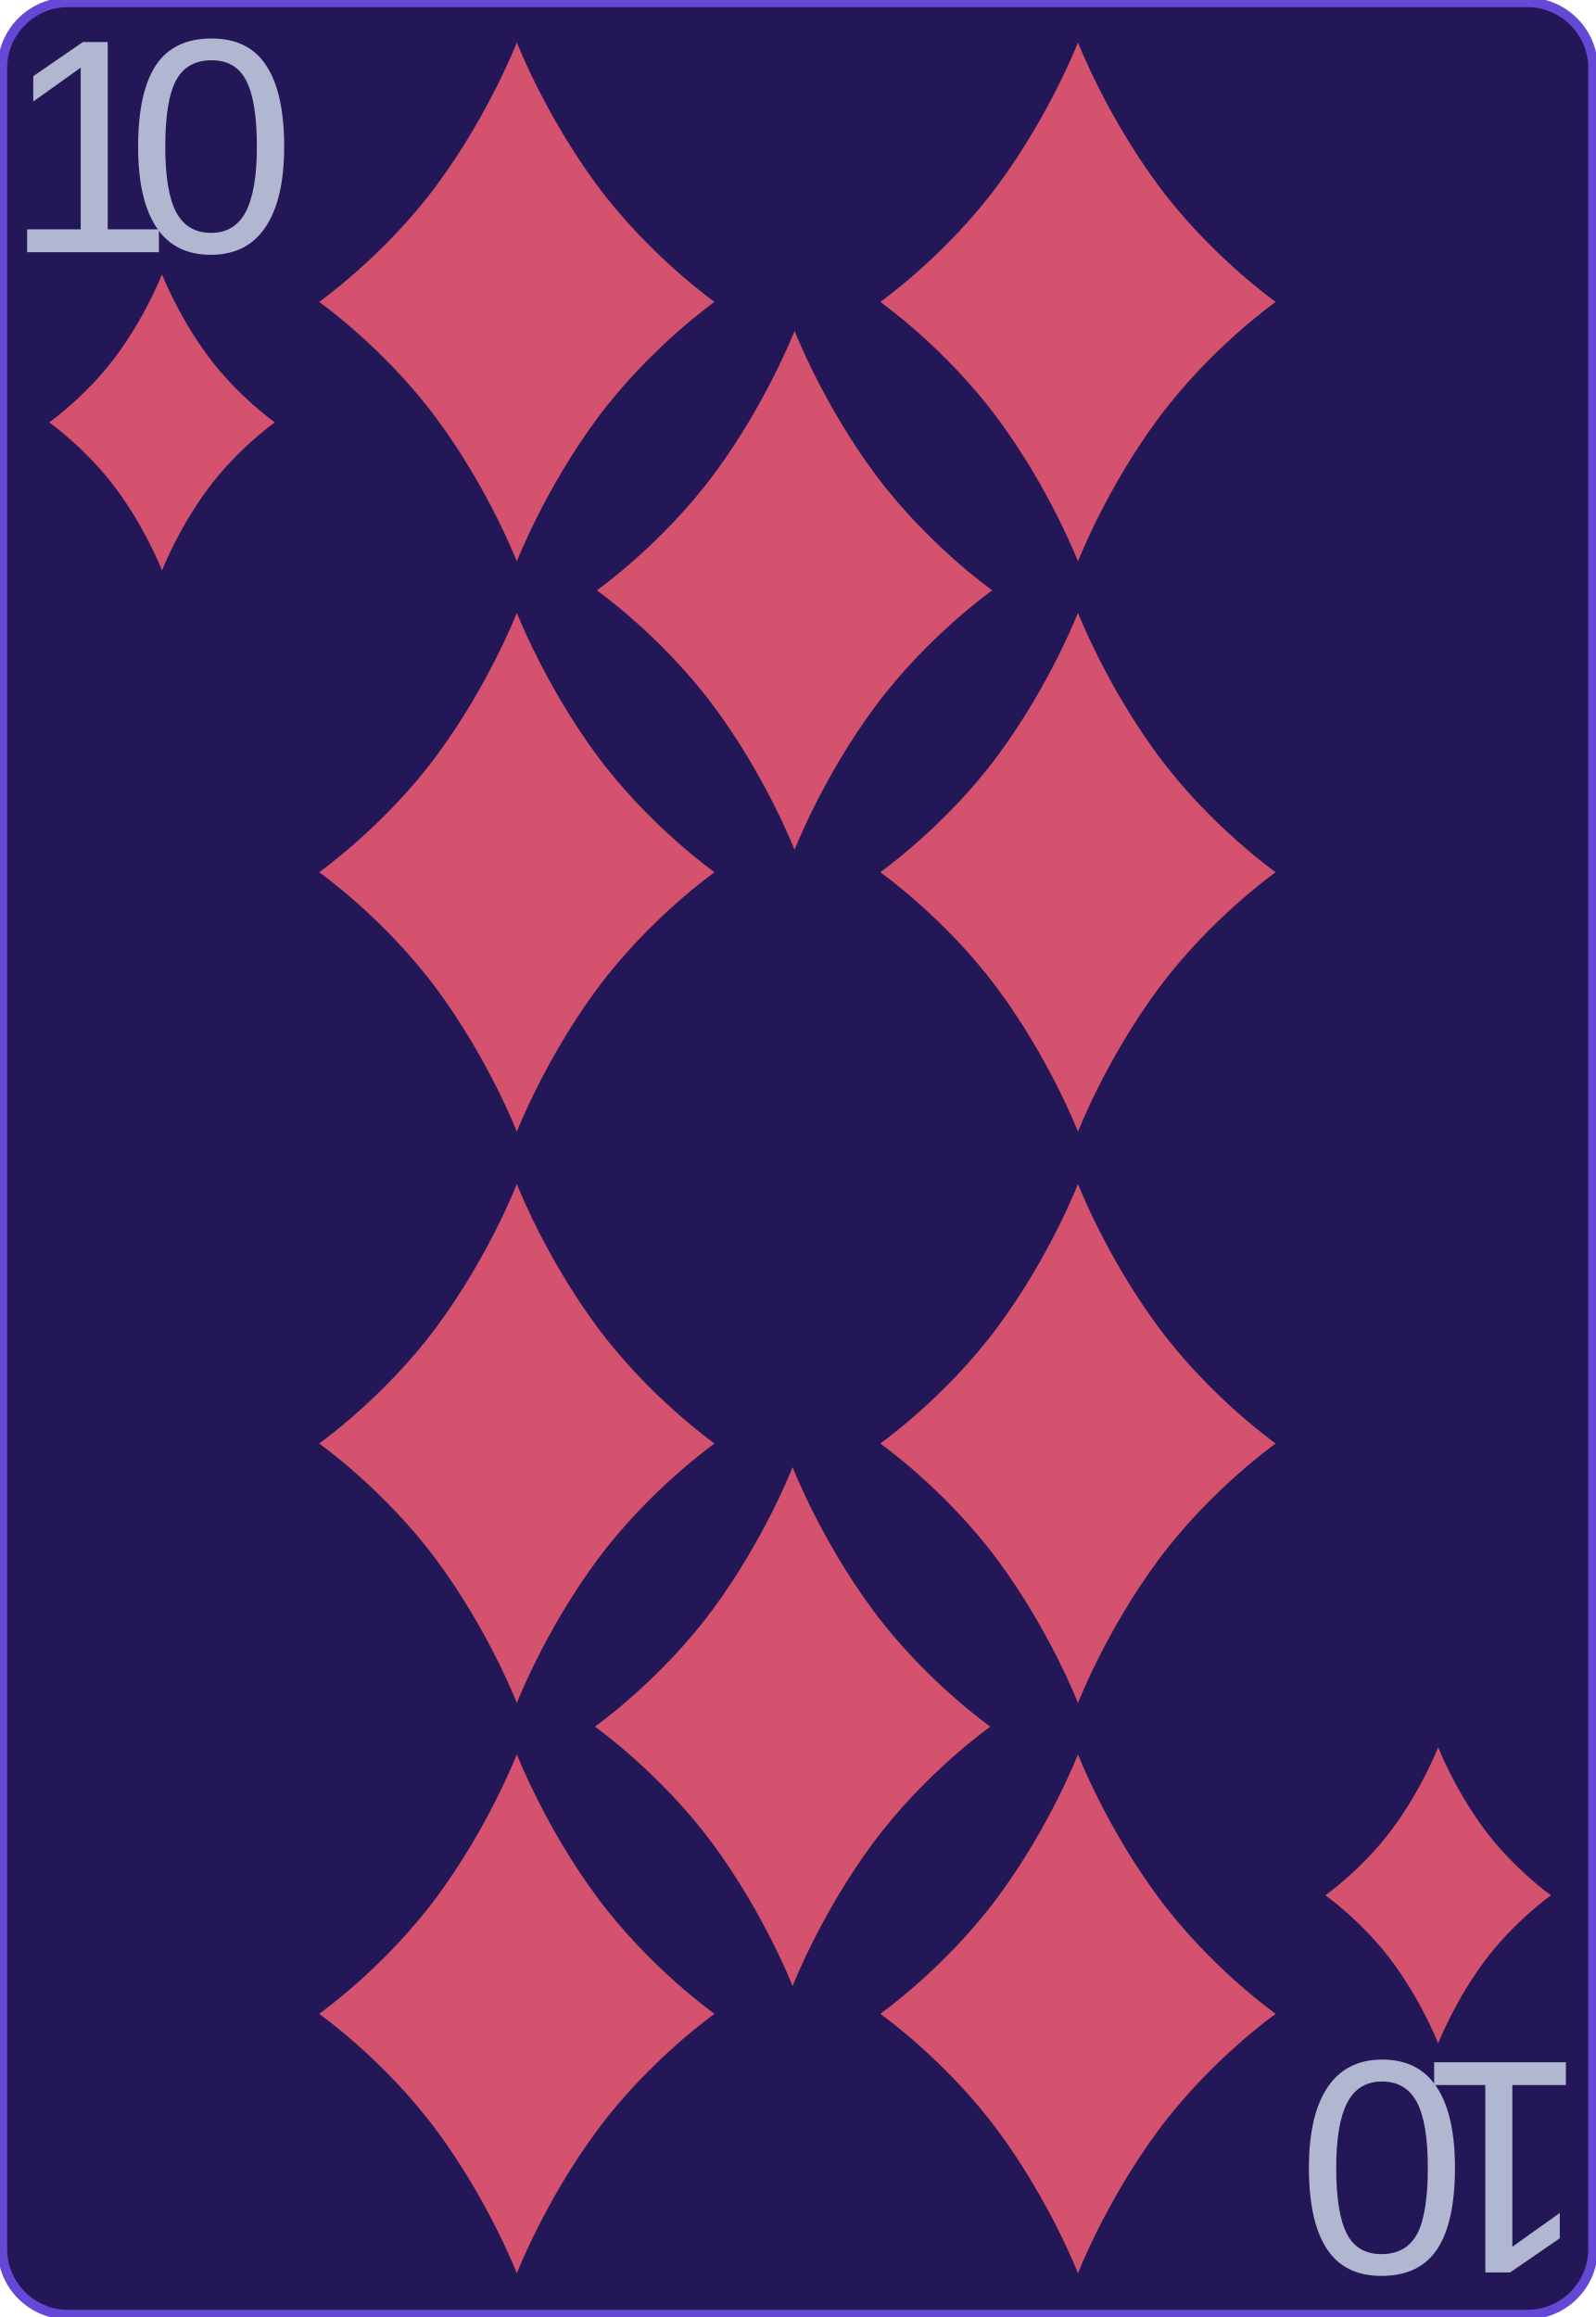
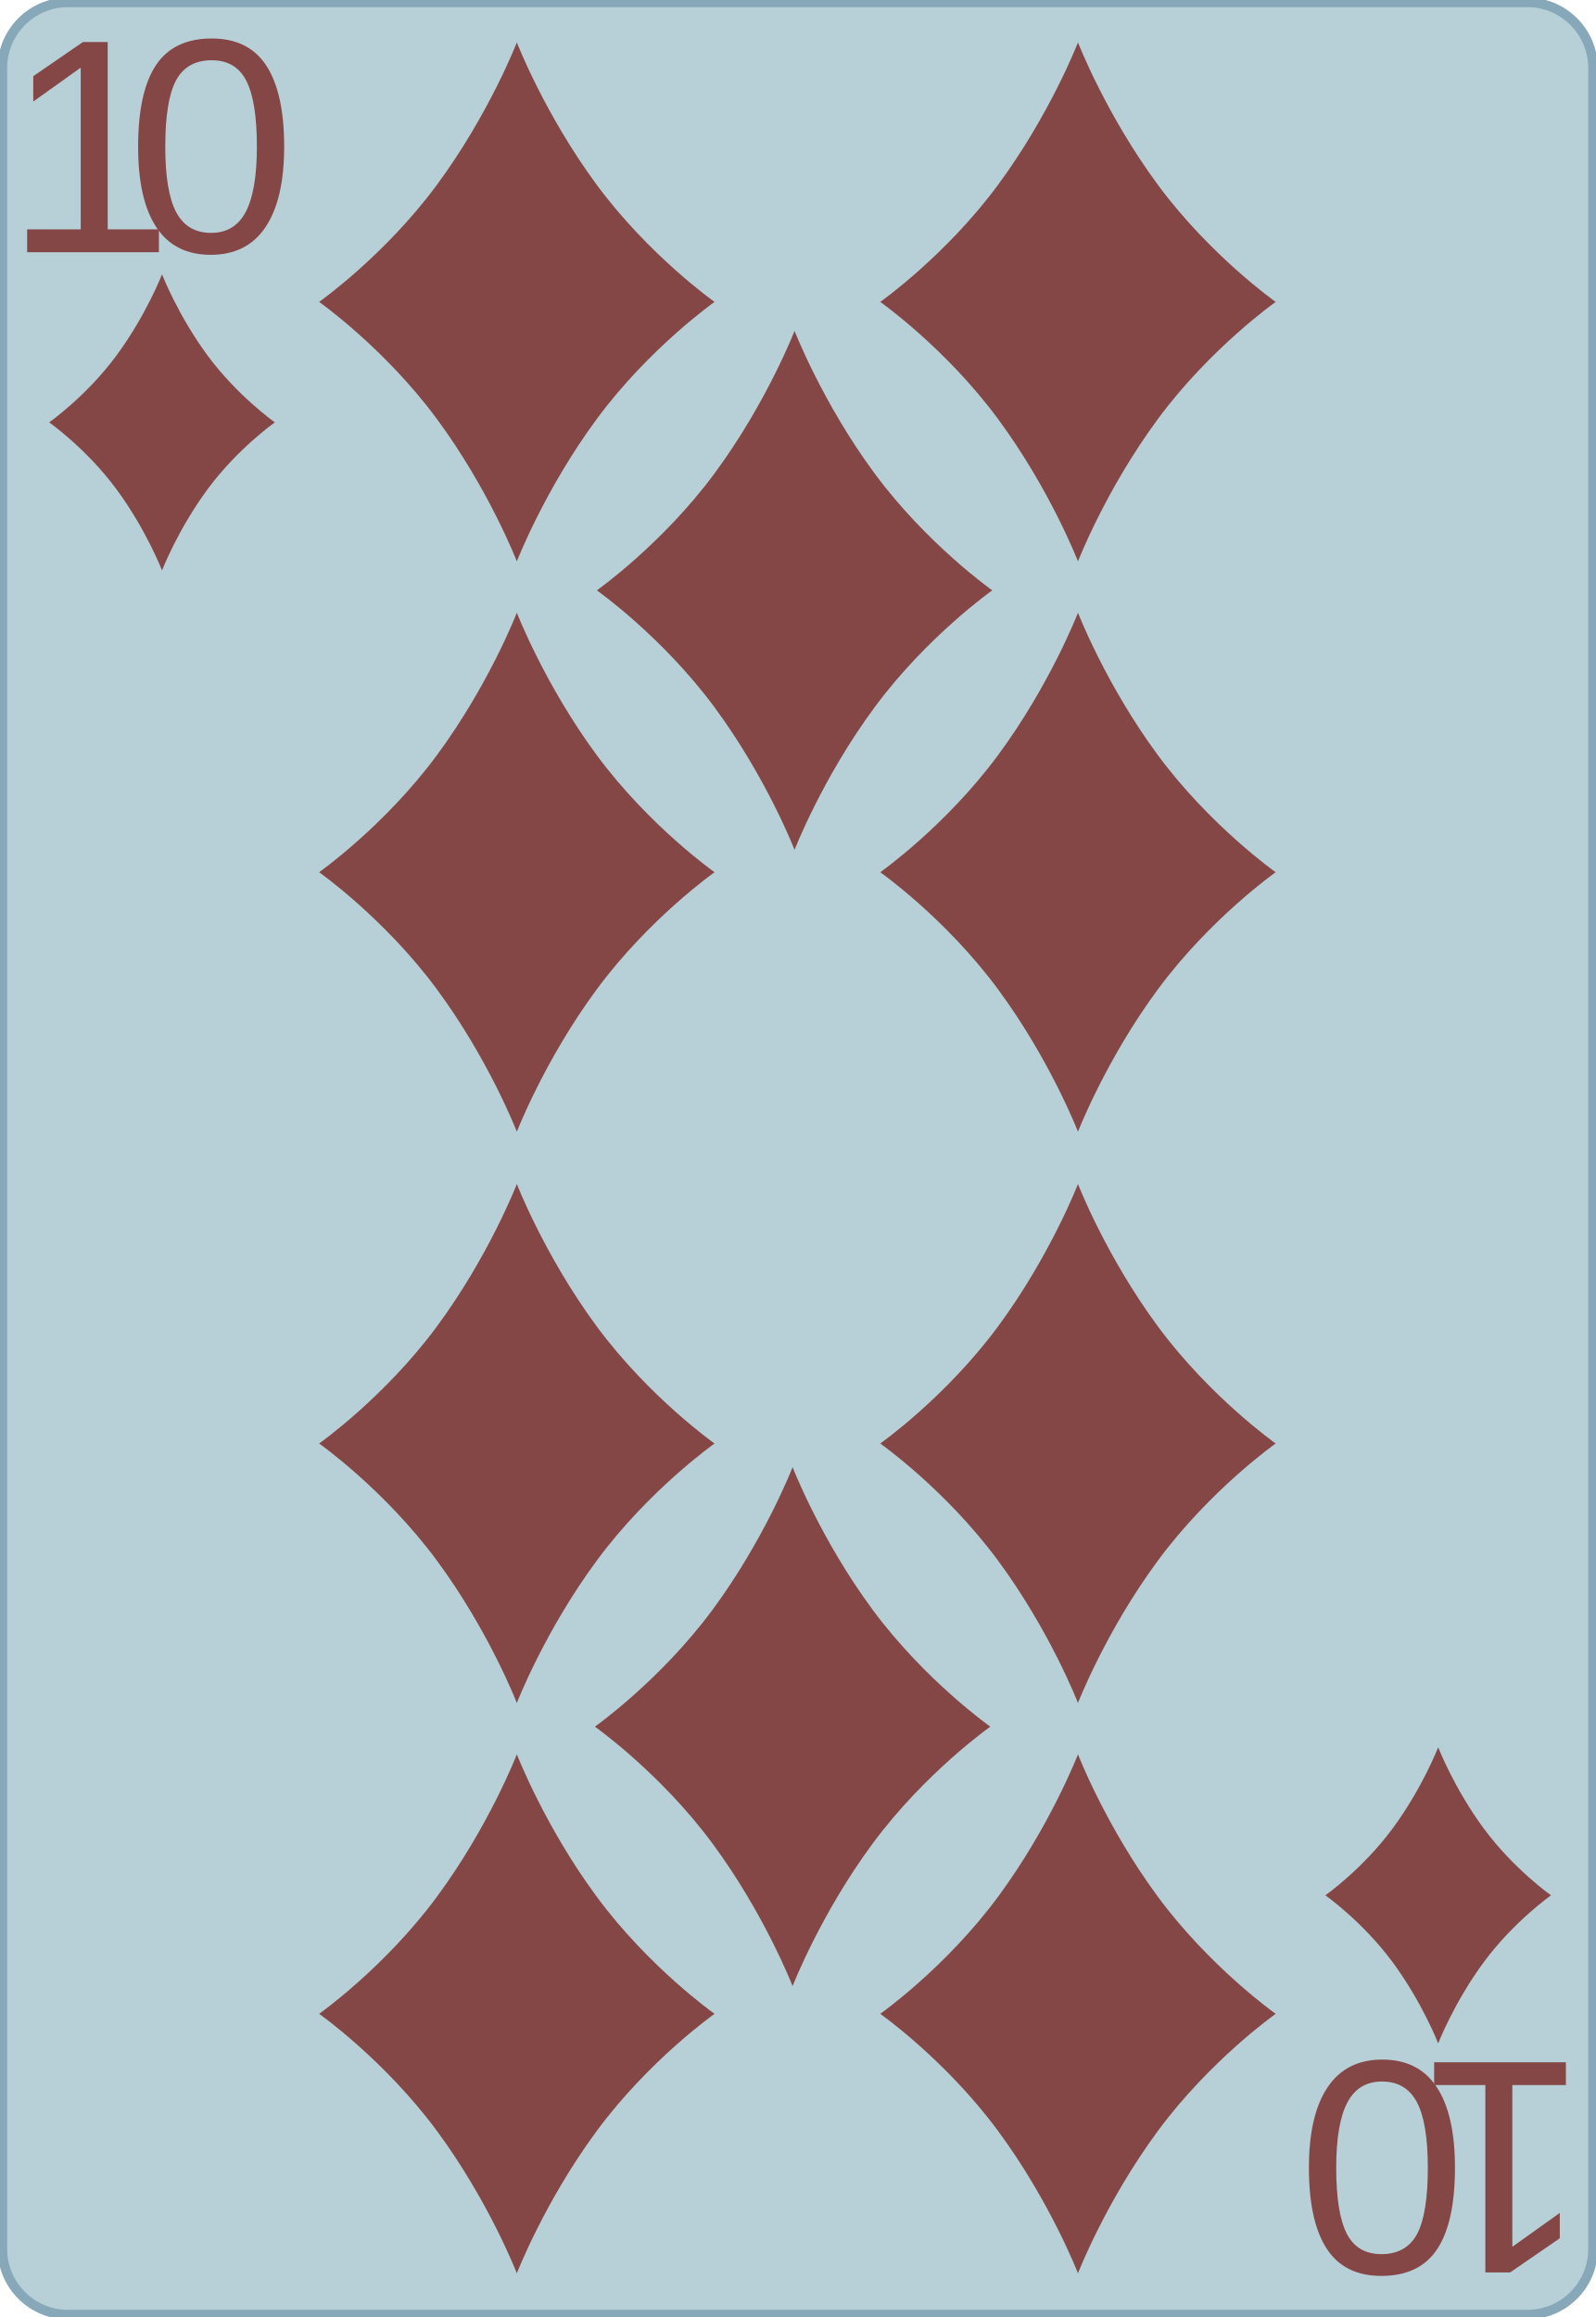
- <svg xmlns="http://www.w3.org/2000/svg" xmlns:xlink="http://www.w3.org/1999/xlink" width="167.087pt" height="242.667pt" viewBox="0 0 167.087 242.667" id="svg2" version="1.1" fill="#d4526d">
+ <svg xmlns="http://www.w3.org/2000/svg" xmlns:xlink="http://www.w3.org/1999/xlink" width="167.087pt" height="242.667pt" viewBox="0 0 167.087 242.667" id="svg2" version="1.1" fill="#854746">
  <defs id="defs41">
    <radialGradient xlink:href="#linearGradient3773" id="radialGradient3781" cx="-0.158" cy="-8.835" fx="-0.158" fy="-8.835" r="8" gradientTransform="matrix(-1.584269,-0.02349808,0.03071979,-2.477574,-0.2485638,-26.71351)" gradientUnits="userSpaceOnUse" />
    <linearGradient id="linearGradient3773">
-       <stop style="stop-color:#d4526d;stop-opacity:1;" offset="0" id="stop3775" />
-       <stop style="stop-color:#d4526d;stop-opacity:0.649;" offset="1" id="stop3777" />
+       <stop style="stop-color:#854746;stop-opacity:1;" offset="0" id="stop3775" />
+       <stop style="stop-color:#854746;stop-opacity:0.649;" offset="1" id="stop3777" />
    </linearGradient>
    <radialGradient xlink:href="#linearGradient3773" id="radialGradient3957" cx="-0.158" cy="-8.835" fx="-0.158" fy="-8.835" r="8" gradientTransform="matrix(-1.584269,-0.02349808,0.03071979,-2.477574,-0.2485638,-26.71351)" gradientUnits="userSpaceOnUse" />
    <linearGradient id="linearGradient3959">
-       <stop style="stop-color:#d4526d;stop-opacity:1;" offset="0" id="stop3961" />
-       <stop style="stop-color:#d4526d;stop-opacity:0.649;" offset="1" id="stop3963" />
+       <stop style="stop-color:#854746;stop-opacity:1;" offset="0" id="stop3961" />
+       <stop style="stop-color:#854746;stop-opacity:0.649;" offset="1" id="stop3963" />
    </linearGradient>
    <radialGradient r="81.903" fy="509.476" fx="168.025" cy="509.476" cx="168.025" gradientTransform="matrix(1.25656,-0.7774064,0.3366382,0.5361257,-221.2021,359.2426)" gradientUnits="userSpaceOnUse" id="radialGradient3975" xlink:href="#linearGradient3784-4" />
    <linearGradient id="linearGradient3784-4">
-       <stop style="stop-color:#0e0930;stop-opacity:0.435;" offset="0" id="stop3786-8" />
-       <stop style="stop-color:#d4526d;stop-opacity:0;" offset="1" id="stop3788-6" />
+       <stop style="stop-color:#e1ebee;stop-opacity:0.435;" offset="0" id="stop3786-8" />
+       <stop style="stop-color:#854746;stop-opacity:0;" offset="1" id="stop3788-6" />
    </linearGradient>
    <radialGradient xlink:href="#linearGradient3784-4-5" id="radialGradient3929" gradientUnits="userSpaceOnUse" gradientTransform="matrix(1.25656,-0.7774064,0.3366382,0.5361257,-221.2021,359.2426)" cx="168.025" cy="509.476" fx="168.025" fy="509.476" r="81.903" />
    <linearGradient id="linearGradient3784-4-5">
-       <stop style="stop-color:#0e0930;stop-opacity:0.489;" offset="0" id="stop3786-8-0" />
-       <stop style="stop-color:#d4526d;stop-opacity:0;" offset="1" id="stop3788-6-3" />
+       <stop style="stop-color:#e1ebee;stop-opacity:0.489;" offset="0" id="stop3786-8-0" />
+       <stop style="stop-color:#854746;stop-opacity:0;" offset="1" id="stop3788-6-3" />
    </linearGradient>
    <radialGradient xlink:href="#linearGradient3784-4-1" id="radialGradient3927" gradientUnits="userSpaceOnUse" gradientTransform="matrix(1.25656,-0.7774064,0.3366382,0.5361257,-221.2021,359.2426)" cx="168.025" cy="509.476" fx="168.025" fy="509.476" r="81.903" />
    <linearGradient id="linearGradient3784-4-1">
-       <stop style="stop-color:#0e0930;stop-opacity:0.237;" offset="0" id="stop3786-8-03" />
-       <stop style="stop-color:#d4526d;stop-opacity:0;" offset="1" id="stop3788-6-6" />
+       <stop style="stop-color:#e1ebee;stop-opacity:0.237;" offset="0" id="stop3786-8-03" />
+       <stop style="stop-color:#854746;stop-opacity:0;" offset="1" id="stop3788-6-6" />
    </linearGradient>
    <linearGradient id="linearGradient3768">
-       <stop style="stop-color:#d4526d;stop-opacity:1;" offset="0" id="stop3770" />
-       <stop style="stop-color:#d4526d;stop-opacity:0.672;" offset="1" id="stop3772" />
+       <stop style="stop-color:#854746;stop-opacity:1;" offset="0" id="stop3770" />
+       <stop style="stop-color:#854746;stop-opacity:0.672;" offset="1" id="stop3772" />
    </linearGradient>
    <linearGradient id="linearGradient3784-4-6">
-       <stop style="stop-color:#0e0930;stop-opacity:0.313;" offset="0" id="stop3786-8-8" />
-       <stop style="stop-color:#d4526d;stop-opacity:0;" offset="1" id="stop3788-6-8" />
+       <stop style="stop-color:#e1ebee;stop-opacity:0.313;" offset="0" id="stop3786-8-8" />
+       <stop style="stop-color:#854746;stop-opacity:0;" offset="1" id="stop3788-6-8" />
    </linearGradient>
    <radialGradient r="81.903" fy="492.632" fx="159.354" cy="492.632" cx="159.354" gradientTransform="matrix(1.089478,-0.715138,0.4464527,0.6562658,-244.9333,290.9185)" gradientUnits="userSpaceOnUse" id="radialGradient4013-8" xlink:href="#linearGradient3784-4-2" />
    <linearGradient id="linearGradient3784-4-2">
-       <stop style="stop-color:#0e0930;stop-opacity:0.29;" offset="0" id="stop3786-8-1" />
-       <stop style="stop-color:#d4526d;stop-opacity:0;" offset="1" id="stop3788-6-5" />
+       <stop style="stop-color:#e1ebee;stop-opacity:0.29;" offset="0" id="stop3786-8-1" />
+       <stop style="stop-color:#854746;stop-opacity:0;" offset="1" id="stop3788-6-5" />
    </linearGradient>
    <linearGradient id="linearGradient2984">
-       <stop style="stop-color:#d4526d;stop-opacity:1;" offset="0" id="stop2986" />
-       <stop style="stop-color:#d4526d;stop-opacity:0.641;" offset="1" id="stop2988" />
+       <stop style="stop-color:#854746;stop-opacity:1;" offset="0" id="stop2986" />
+       <stop style="stop-color:#854746;stop-opacity:0.641;" offset="1" id="stop2988" />
    </linearGradient>
    <linearGradient id="linearGradient3784-4-4">
-       <stop style="stop-color:#0e0930;stop-opacity:0.435;" offset="0" id="stop3786-8-8-2" />
-       <stop style="stop-color:#d4526d;stop-opacity:0;" offset="1" id="stop3788-6-1" />
+       <stop style="stop-color:#e1ebee;stop-opacity:0.435;" offset="0" id="stop3786-8-8-2" />
+       <stop style="stop-color:#854746;stop-opacity:0;" offset="1" id="stop3788-6-1" />
    </linearGradient>
    <radialGradient r="81.903" fy="511.223" fx="171.487" cy="511.223" cx="171.487" gradientTransform="matrix(1.152989,-0.6739155,0.3948202,0.6754904,-233.6326,270.4008)" gradientUnits="userSpaceOnUse" id="radialGradient3100" xlink:href="#linearGradient3784-4-4" />
    <radialGradient xlink:href="#linearGradient2984" id="radialGradient3137" gradientUnits="userSpaceOnUse" gradientTransform="matrix(-1.122416,0.00551393,-0.00908973,-1.85031,-0.0293938,-10.2277)" cx="1.6632675e-13" cy="-3.234" fx="1.6632675e-13" fy="-3.234" r="8" />
  </defs>
-   <g id="Layer_x0020_1" style="fill-rule:nonzero;clip-rule:nonzero;stroke:#d4526d;stroke-miterlimit:4;">
-     <path style="fill:#231757;stroke-width:0.5;;stroke:#6449d7;stroke-width:1;" d="M166.837,235.548c0,3.777-3.087,6.869-6.871,6.869H7.111c-3.775,0-6.861-3.092-6.861-6.869V7.12C0.25,3.343,3.336,0.25,7.111,0.25h152.855    c3.784,0,6.871,3.093,6.871,6.87v228.428z" id="path5" />
+   <g id="Layer_x0020_1" style="fill-rule:nonzero;clip-rule:nonzero;stroke:#854746;stroke-miterlimit:4;">
+     <path style="fill:#b7d0d8;stroke-width:0.5;;stroke:#86a8b8;stroke-width:1;" d="M166.837,235.548c0,3.777-3.087,6.869-6.871,6.869H7.111c-3.775,0-6.861-3.092-6.861-6.869V7.12C0.25,3.343,3.336,0.25,7.111,0.25h152.855    c3.784,0,6.871,3.093,6.871,6.87v228.428z" id="path5" />
    <g style="stroke:none;" id="g7">
      <g id="g9">

			</g>
    </g>
    <g id="g15">

		</g>
    <g id="g19">

		</g>
    <g style="stroke:none;" id="g23">
      <g id="g25">

			</g>
    </g>
    <g style="stroke:none;" id="g31">
      <g id="g33">

			</g>
    </g>
  </g>
-   <text style="font-size:32px;font-style:normal;font-weight:normal;line-height:125%;letter-spacing:0px;word-spacing:0px;fill:#b1b7d0;fill-opacity:1;stroke:none;font-family:Bitstream Vera Sans" x="0.408" y="26.413" id="text3788" fill="#b1b7d0">
-     <tspan id="tspan3790" x="0.408" y="26.413" style="font-style:normal;font-variant:normal;font-weight:normal;font-stretch:normal;fill:#b1b7d0;fill-opacity:1;font-family:Arial;-inkscape-font-specification:Arial" fill="#b1b7d0">1</tspan>
+   <text style="font-size:32px;font-style:normal;font-weight:normal;line-height:125%;letter-spacing:0px;word-spacing:0px;fill:#854746;fill-opacity:1;stroke:none;font-family:Bitstream Vera Sans" x="0.408" y="26.413" id="text3788" fill="#854746">
+     <tspan id="tspan3790" x="0.408" y="26.413" style="font-style:normal;font-variant:normal;font-weight:normal;font-stretch:normal;fill:#854746;fill-opacity:1;font-family:Arial;-inkscape-font-specification:Arial" fill="#854746">1</tspan>
  </text>
  <g transform="matrix(1.476906,0,0,1.476906,16.9681,44.23616)" id="layer1-2-6">
-     <path style="fill:#d4526d" id="dl-6" d="M 3.243,-4.725 C 1.126,-7.589 0,-10.5 0,-10.5 c 0,0 -1.126,2.911 -3.243,5.775 C -5.361,-1.862 -8,0 -8,0 -8,0 -5.361,1.861 -3.243,4.726 -1.126,7.589 0,10.5 0,10.5 0,10.5 1.126,7.589 3.243,4.726 5.361,1.861 8,0 8,0 8,0 5.361,-1.862 3.243,-4.725 z" />
+     <path style="fill:#854746" id="dl-6" d="M 3.243,-4.725 C 1.126,-7.589 0,-10.5 0,-10.5 c 0,0 -1.126,2.911 -3.243,5.775 C -5.361,-1.862 -8,0 -8,0 -8,0 -5.361,1.861 -3.243,4.726 -1.126,7.589 0,10.5 0,10.5 0,10.5 1.126,7.589 3.243,4.726 5.361,1.861 8,0 8,0 8,0 5.361,-1.862 3.243,-4.725 z" />
  </g>
  <g transform="matrix(1.476906,0,0,1.476906,150.6209,198.5035)" id="layer1-2-6-4">
-     <path style="fill:#d4526d" id="dl-6-9" d="M 3.243,-4.725 C 1.126,-7.589 0,-10.5 0,-10.5 c 0,0 -1.126,2.911 -3.243,5.775 C -5.361,-1.862 -8,0 -8,0 -8,0 -5.361,1.861 -3.243,4.726 -1.126,7.589 0,10.5 0,10.5 0,10.5 1.126,7.589 3.243,4.726 5.361,1.861 8,0 8,0 8,0 5.361,-1.862 3.243,-4.725 z" />
+     <path style="fill:#854746" id="dl-6-9" d="M 3.243,-4.725 C 1.126,-7.589 0,-10.5 0,-10.5 c 0,0 -1.126,2.911 -3.243,5.775 C -5.361,-1.862 -8,0 -8,0 -8,0 -5.361,1.861 -3.243,4.726 -1.126,7.589 0,10.5 0,10.5 0,10.5 1.126,7.589 3.243,4.726 5.361,1.861 8,0 8,0 8,0 5.361,-1.862 3.243,-4.725 z" />
  </g>
  <g transform="matrix(2.588291,0,0,2.588291,54.12873,210.9147)" id="layer1-2-6-8-8">
-     <path style="fill:#d4526d" id="dl-6-8-8" d="M 3.243,-4.725 C 1.126,-7.589 0,-10.5 0,-10.5 c 0,0 -1.126,2.911 -3.243,5.775 C -5.361,-1.862 -8,0 -8,0 -8,0 -5.361,1.861 -3.243,4.726 -1.126,7.589 0,10.5 0,10.5 0,10.5 1.126,7.589 3.243,4.726 5.361,1.861 8,0 8,0 8,0 5.361,-1.862 3.243,-4.725 z" />
+     <path style="fill:#854746" id="dl-6-8-8" d="M 3.243,-4.725 C 1.126,-7.589 0,-10.5 0,-10.5 c 0,0 -1.126,2.911 -3.243,5.775 C -5.361,-1.862 -8,0 -8,0 -8,0 -5.361,1.861 -3.243,4.726 -1.126,7.589 0,10.5 0,10.5 0,10.5 1.126,7.589 3.243,4.726 5.361,1.861 8,0 8,0 8,0 5.361,-1.862 3.243,-4.725 z" />
  </g>
  <g transform="matrix(2.588291,0,0,2.588291,54.12873,31.61954)" id="layer1-2-6-8-2-4">
-     <path style="fill:#d4526d" id="dl-6-8-6-3" d="M 3.243,-4.725 C 1.126,-7.589 0,-10.5 0,-10.5 c 0,0 -1.126,2.911 -3.243,5.775 C -5.361,-1.862 -8,0 -8,0 -8,0 -5.361,1.861 -3.243,4.726 -1.126,7.589 0,10.5 0,10.5 0,10.5 1.126,7.589 3.243,4.726 5.361,1.861 8,0 8,0 8,0 5.361,-1.862 3.243,-4.725 z" />
+     <path style="fill:#854746" id="dl-6-8-6-3" d="M 3.243,-4.725 C 1.126,-7.589 0,-10.5 0,-10.5 c 0,0 -1.126,2.911 -3.243,5.775 C -5.361,-1.862 -8,0 -8,0 -8,0 -5.361,1.861 -3.243,4.726 -1.126,7.589 0,10.5 0,10.5 0,10.5 1.126,7.589 3.243,4.726 5.361,1.861 8,0 8,0 8,0 5.361,-1.862 3.243,-4.725 z" />
  </g>
  <g transform="matrix(2.588291,0,0,2.588291,54.12873,151.1827)" id="layer1-2-6-8-2-8-1">
-     <path style="fill:#d4526d" id="dl-6-8-6-8-4" d="M 3.243,-4.725 C 1.126,-7.589 0,-10.5 0,-10.5 c 0,0 -1.126,2.911 -3.243,5.775 C -5.361,-1.862 -8,0 -8,0 -8,0 -5.361,1.861 -3.243,4.726 -1.126,7.589 0,10.5 0,10.5 0,10.5 1.126,7.589 3.243,4.726 5.361,1.861 8,0 8,0 8,0 5.361,-1.862 3.243,-4.725 z" />
+     <path style="fill:#854746" id="dl-6-8-6-8-4" d="M 3.243,-4.725 C 1.126,-7.589 0,-10.5 0,-10.5 c 0,0 -1.126,2.911 -3.243,5.775 C -5.361,-1.862 -8,0 -8,0 -8,0 -5.361,1.861 -3.243,4.726 -1.126,7.589 0,10.5 0,10.5 0,10.5 1.126,7.589 3.243,4.726 5.361,1.861 8,0 8,0 8,0 5.361,-1.862 3.243,-4.725 z" />
  </g>
  <g transform="matrix(2.588291,0,0,2.588291,54.12873,91.35154)" id="layer1-2-6-8-2-8-1-4">
-     <path style="fill:#d4526d" id="dl-6-8-6-8-4-9" d="M 3.243,-4.725 C 1.126,-7.589 0,-10.5 0,-10.5 c 0,0 -1.126,2.911 -3.243,5.775 C -5.361,-1.862 -8,0 -8,0 -8,0 -5.361,1.861 -3.243,4.726 -1.126,7.589 0,10.5 0,10.5 0,10.5 1.126,7.589 3.243,4.726 5.361,1.861 8,0 8,0 8,0 5.361,-1.862 3.243,-4.725 z" />
+     <path style="fill:#854746" id="dl-6-8-6-8-4-9" d="M 3.243,-4.725 C 1.126,-7.589 0,-10.5 0,-10.5 c 0,0 -1.126,2.911 -3.243,5.775 C -5.361,-1.862 -8,0 -8,0 -8,0 -5.361,1.861 -3.243,4.726 -1.126,7.589 0,10.5 0,10.5 0,10.5 1.126,7.589 3.243,4.726 5.361,1.861 8,0 8,0 8,0 5.361,-1.862 3.243,-4.725 z" />
  </g>
  <g transform="matrix(2.588291,0,0,2.588291,112.8959,210.9147)" id="layer1-2-6-8-8-9">
-     <path style="fill:#d4526d" id="dl-6-8-8-4" d="M 3.243,-4.725 C 1.126,-7.589 0,-10.5 0,-10.5 c 0,0 -1.126,2.911 -3.243,5.775 C -5.361,-1.862 -8,0 -8,0 -8,0 -5.361,1.861 -3.243,4.726 -1.126,7.589 0,10.5 0,10.5 0,10.5 1.126,7.589 3.243,4.726 5.361,1.861 8,0 8,0 8,0 5.361,-1.862 3.243,-4.725 z" />
+     <path style="fill:#854746" id="dl-6-8-8-4" d="M 3.243,-4.725 C 1.126,-7.589 0,-10.5 0,-10.5 c 0,0 -1.126,2.911 -3.243,5.775 C -5.361,-1.862 -8,0 -8,0 -8,0 -5.361,1.861 -3.243,4.726 -1.126,7.589 0,10.5 0,10.5 0,10.5 1.126,7.589 3.243,4.726 5.361,1.861 8,0 8,0 8,0 5.361,-1.862 3.243,-4.725 z" />
  </g>
  <g transform="matrix(2.588291,0,0,2.588291,112.8959,31.61955)" id="layer1-2-6-8-2-4-9">
-     <path style="fill:#d4526d" id="dl-6-8-6-3-0" d="M 3.243,-4.725 C 1.126,-7.589 0,-10.5 0,-10.5 c 0,0 -1.126,2.911 -3.243,5.775 C -5.361,-1.862 -8,0 -8,0 -8,0 -5.361,1.861 -3.243,4.726 -1.126,7.589 0,10.5 0,10.5 0,10.5 1.126,7.589 3.243,4.726 5.361,1.861 8,0 8,0 8,0 5.361,-1.862 3.243,-4.725 z" />
+     <path style="fill:#854746" id="dl-6-8-6-3-0" d="M 3.243,-4.725 C 1.126,-7.589 0,-10.5 0,-10.5 c 0,0 -1.126,2.911 -3.243,5.775 C -5.361,-1.862 -8,0 -8,0 -8,0 -5.361,1.861 -3.243,4.726 -1.126,7.589 0,10.5 0,10.5 0,10.5 1.126,7.589 3.243,4.726 5.361,1.861 8,0 8,0 8,0 5.361,-1.862 3.243,-4.725 z" />
  </g>
  <g transform="matrix(2.588291,0,0,2.588291,112.8959,151.1827)" id="layer1-2-6-8-2-8-1-9">
-     <path style="fill:#d4526d" id="dl-6-8-6-8-4-1" d="M 3.243,-4.725 C 1.126,-7.589 0,-10.5 0,-10.5 c 0,0 -1.126,2.911 -3.243,5.775 C -5.361,-1.862 -8,0 -8,0 -8,0 -5.361,1.861 -3.243,4.726 -1.126,7.589 0,10.5 0,10.5 0,10.5 1.126,7.589 3.243,4.726 5.361,1.861 8,0 8,0 8,0 5.361,-1.862 3.243,-4.725 z" />
+     <path style="fill:#854746" id="dl-6-8-6-8-4-1" d="M 3.243,-4.725 C 1.126,-7.589 0,-10.5 0,-10.5 c 0,0 -1.126,2.911 -3.243,5.775 C -5.361,-1.862 -8,0 -8,0 -8,0 -5.361,1.861 -3.243,4.726 -1.126,7.589 0,10.5 0,10.5 0,10.5 1.126,7.589 3.243,4.726 5.361,1.861 8,0 8,0 8,0 5.361,-1.862 3.243,-4.725 z" />
  </g>
  <g transform="matrix(2.588291,0,0,2.588291,112.8959,91.35154)" id="layer1-2-6-8-2-8-1-4-7">
-     <path style="fill:#d4526d" id="dl-6-8-6-8-4-9-7" d="M 3.243,-4.725 C 1.126,-7.589 0,-10.5 0,-10.5 c 0,0 -1.126,2.911 -3.243,5.775 C -5.361,-1.862 -8,0 -8,0 -8,0 -5.361,1.861 -3.243,4.726 -1.126,7.589 0,10.5 0,10.5 0,10.5 1.126,7.589 3.243,4.726 5.361,1.861 8,0 8,0 8,0 5.361,-1.862 3.243,-4.725 z" />
+     <path style="fill:#854746" id="dl-6-8-6-8-4-9-7" d="M 3.243,-4.725 C 1.126,-7.589 0,-10.5 0,-10.5 c 0,0 -1.126,2.911 -3.243,5.775 C -5.361,-1.862 -8,0 -8,0 -8,0 -5.361,1.861 -3.243,4.726 -1.126,7.589 0,10.5 0,10.5 0,10.5 1.126,7.589 3.243,4.726 5.361,1.861 8,0 8,0 8,0 5.361,-1.862 3.243,-4.725 z" />
  </g>
  <g transform="matrix(2.588291,0,0,2.588291,83.21339,61.82895)" id="layer1-2-6-8-2-4-8">
-     <path style="fill:#d4526d" id="dl-6-8-6-3-5" d="M 3.243,-4.725 C 1.126,-7.589 0,-10.5 0,-10.5 c 0,0 -1.126,2.911 -3.243,5.775 C -5.361,-1.862 -8,0 -8,0 -8,0 -5.361,1.861 -3.243,4.726 -1.126,7.589 0,10.5 0,10.5 0,10.5 1.126,7.589 3.243,4.726 5.361,1.861 8,0 8,0 8,0 5.361,-1.862 3.243,-4.725 z" />
+     <path style="fill:#854746" id="dl-6-8-6-3-5" d="M 3.243,-4.725 C 1.126,-7.589 0,-10.5 0,-10.5 c 0,0 -1.126,2.911 -3.243,5.775 C -5.361,-1.862 -8,0 -8,0 -8,0 -5.361,1.861 -3.243,4.726 -1.126,7.589 0,10.5 0,10.5 0,10.5 1.126,7.589 3.243,4.726 5.361,1.861 8,0 8,0 8,0 5.361,-1.862 3.243,-4.725 z" />
  </g>
  <g transform="matrix(2.588291,0,0,2.588291,83.00803,180.8381)" id="layer1-2-6-8-2-4-8-8">
-     <path style="fill:#d4526d" id="dl-6-8-6-3-5-8" d="M 3.243,-4.725 C 1.126,-7.589 0,-10.5 0,-10.5 c 0,0 -1.126,2.911 -3.243,5.775 C -5.361,-1.862 -8,0 -8,0 -8,0 -5.361,1.861 -3.243,4.726 -1.126,7.589 0,10.5 0,10.5 0,10.5 1.126,7.589 3.243,4.726 5.361,1.861 8,0 8,0 8,0 5.361,-1.862 3.243,-4.725 z" />
+     <path style="fill:#854746" id="dl-6-8-6-3-5-8" d="M 3.243,-4.725 C 1.126,-7.589 0,-10.5 0,-10.5 c 0,0 -1.126,2.911 -3.243,5.775 C -5.361,-1.862 -8,0 -8,0 -8,0 -5.361,1.861 -3.243,4.726 -1.126,7.589 0,10.5 0,10.5 0,10.5 1.126,7.589 3.243,4.726 5.361,1.861 8,0 8,0 8,0 5.361,-1.862 3.243,-4.725 z" />
  </g>
-   <text style="font-size:32px;font-style:normal;font-weight:normal;line-height:125%;letter-spacing:0px;word-spacing:0px;fill:#b1b7d0;fill-opacity:1;stroke:none;font-family:Bitstream Vera Sans" x="13.216" y="26.376" id="text3788-43" fill="#b1b7d0">
-     <tspan id="tspan3790-1" x="13.216" y="26.376" style="font-style:normal;font-variant:normal;font-weight:normal;font-stretch:normal;fill:#b1b7d0;fill-opacity:1;font-family:Arial;-inkscape-font-specification:Arial" fill="#b1b7d0">0</tspan>
+   <text style="font-size:32px;font-style:normal;font-weight:normal;line-height:125%;letter-spacing:0px;word-spacing:0px;fill:#854746;fill-opacity:1;stroke:none;font-family:Bitstream Vera Sans" x="13.216" y="26.376" id="text3788-43" fill="#854746">
+     <tspan id="tspan3790-1" x="13.216" y="26.376" style="font-style:normal;font-variant:normal;font-weight:normal;font-stretch:normal;fill:#854746;fill-opacity:1;font-family:Arial;-inkscape-font-specification:Arial" fill="#854746">0</tspan>
  </text>
-   <text style="font-size:32px;font-style:normal;font-weight:normal;line-height:125%;letter-spacing:0px;word-spacing:0px;fill:#b1b7d0;fill-opacity:1;stroke:none;font-family:Bitstream Vera Sans" x="-166.435" y="-215.984" id="text3788-4" transform="scale(-1,-1)" fill="#b1b7d0">
-     <tspan id="tspan3790-9" x="-166.435" y="-215.984" style="font-style:normal;font-variant:normal;font-weight:normal;font-stretch:normal;fill:#b1b7d0;fill-opacity:1;font-family:Arial;-inkscape-font-specification:Arial" fill="#b1b7d0">1</tspan>
+   <text style="font-size:32px;font-style:normal;font-weight:normal;line-height:125%;letter-spacing:0px;word-spacing:0px;fill:#854746;fill-opacity:1;stroke:none;font-family:Bitstream Vera Sans" x="-166.435" y="-215.984" id="text3788-4" transform="scale(-1,-1)" fill="#854746">
+     <tspan id="tspan3790-9" x="-166.435" y="-215.984" style="font-style:normal;font-variant:normal;font-weight:normal;font-stretch:normal;fill:#854746;fill-opacity:1;font-family:Arial;-inkscape-font-specification:Arial" fill="#854746">1</tspan>
  </text>
-   <text style="font-size:32px;font-style:normal;font-weight:normal;line-height:125%;letter-spacing:0px;word-spacing:0px;fill:#b1b7d0;fill-opacity:1;stroke:none;font-family:Bitstream Vera Sans" x="-153.627" y="-216.021" id="text3788-43-2" transform="scale(-1,-1)" fill="#b1b7d0">
-     <tspan id="tspan3790-1-0" x="-153.627" y="-216.021" style="font-style:normal;font-variant:normal;font-weight:normal;font-stretch:normal;fill:#b1b7d0;fill-opacity:1;font-family:Arial;-inkscape-font-specification:Arial" fill="#b1b7d0">0</tspan>
+   <text style="font-size:32px;font-style:normal;font-weight:normal;line-height:125%;letter-spacing:0px;word-spacing:0px;fill:#854746;fill-opacity:1;stroke:none;font-family:Bitstream Vera Sans" x="-153.627" y="-216.021" id="text3788-43-2" transform="scale(-1,-1)" fill="#854746">
+     <tspan id="tspan3790-1-0" x="-153.627" y="-216.021" style="font-style:normal;font-variant:normal;font-weight:normal;font-stretch:normal;fill:#854746;fill-opacity:1;font-family:Arial;-inkscape-font-specification:Arial" fill="#854746">0</tspan>
  </text>
</svg>
